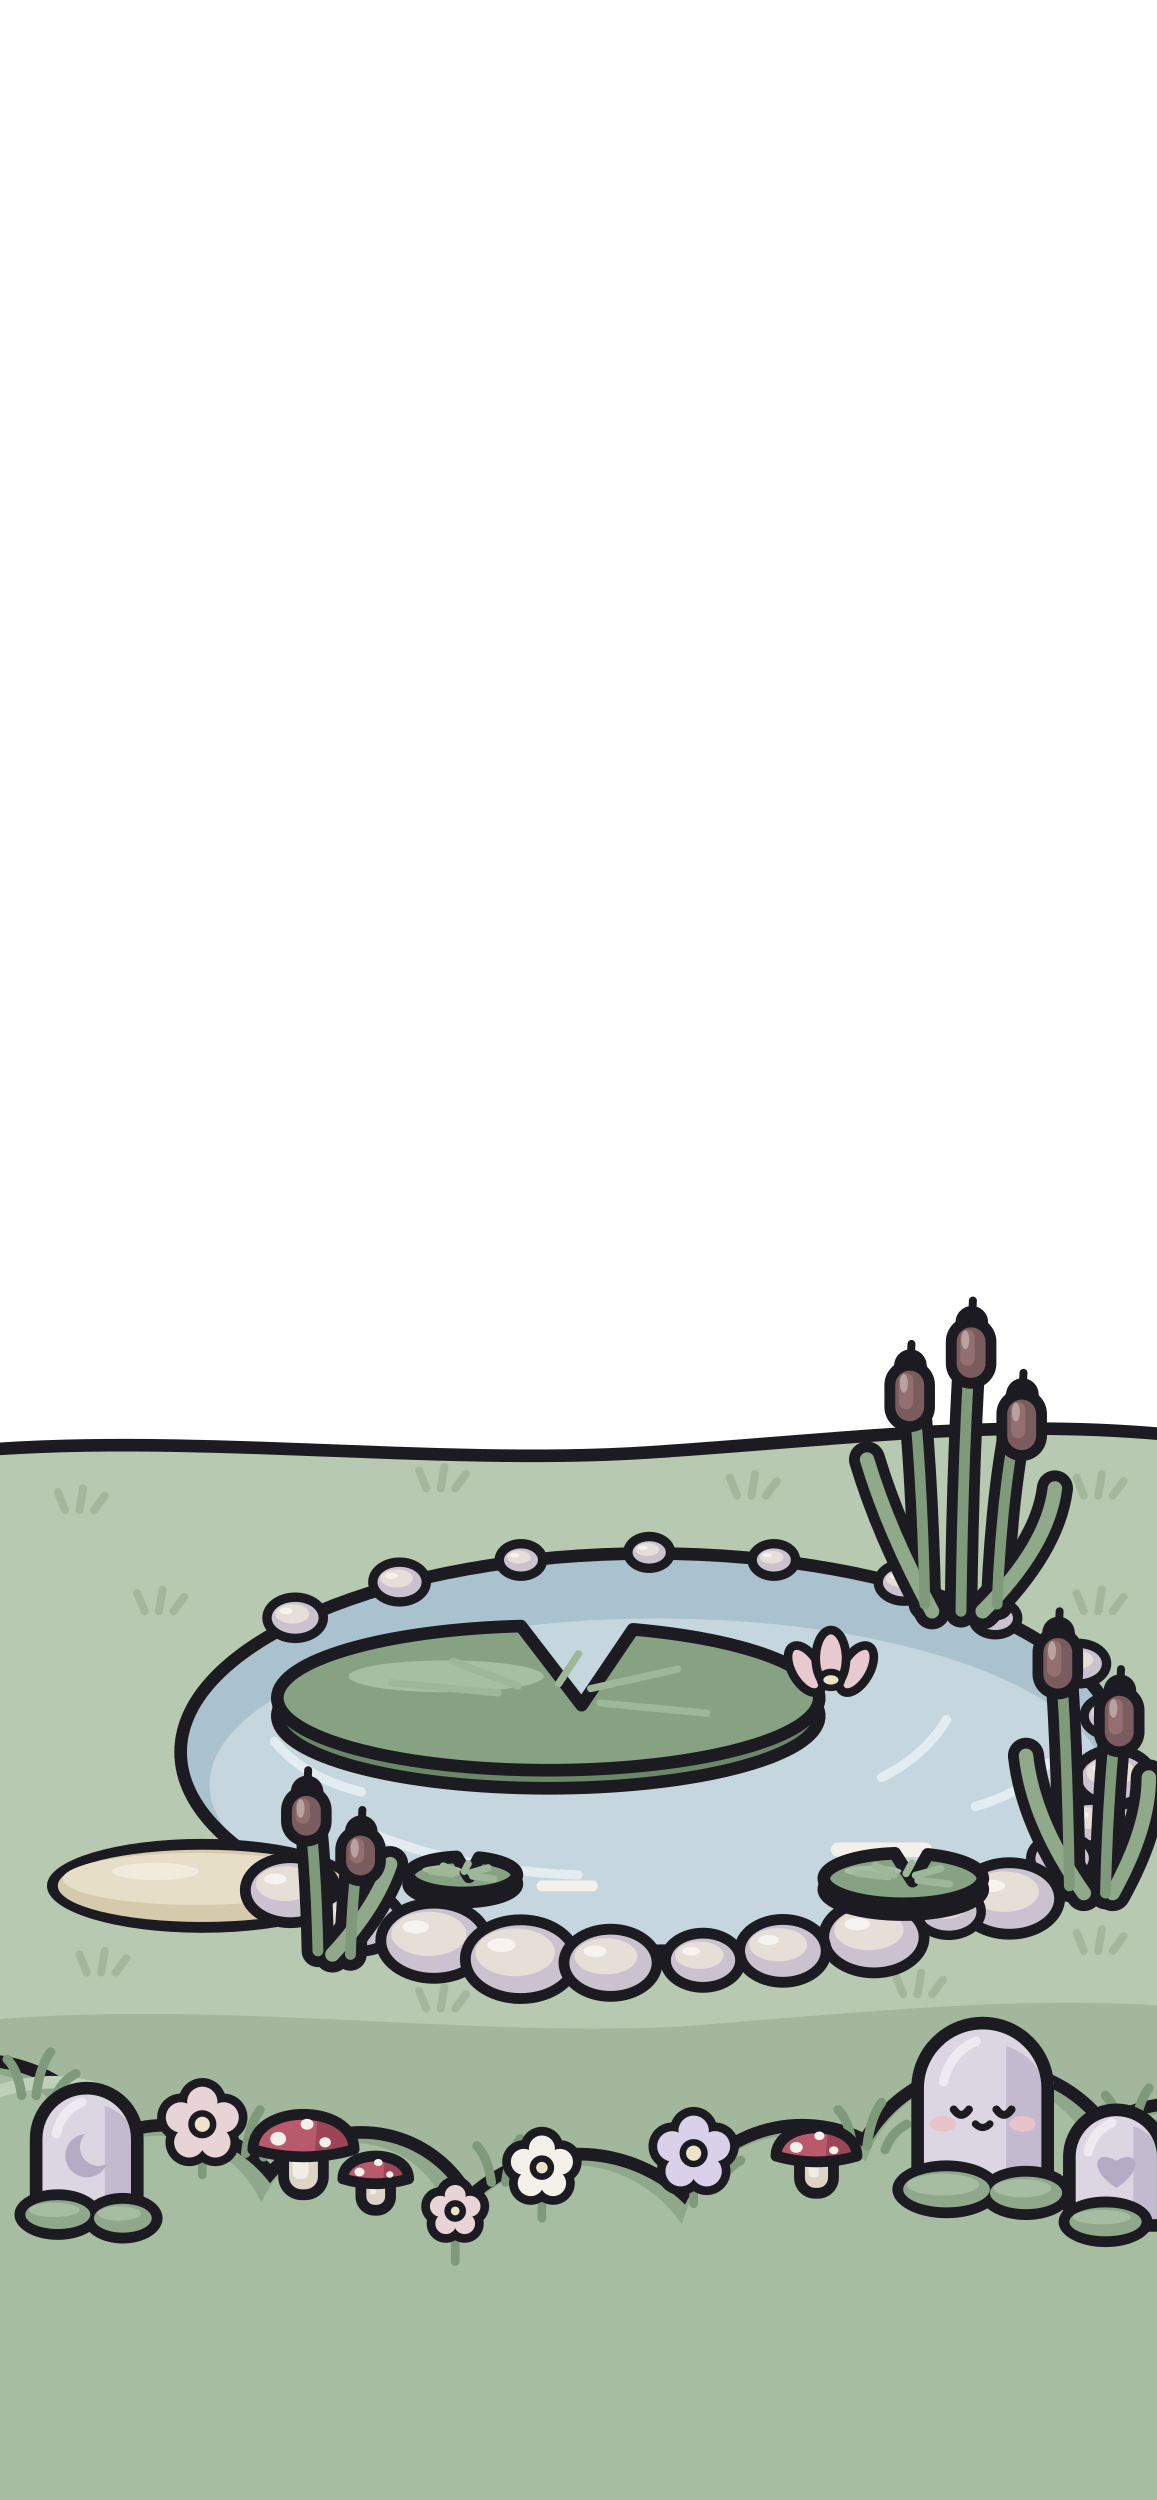
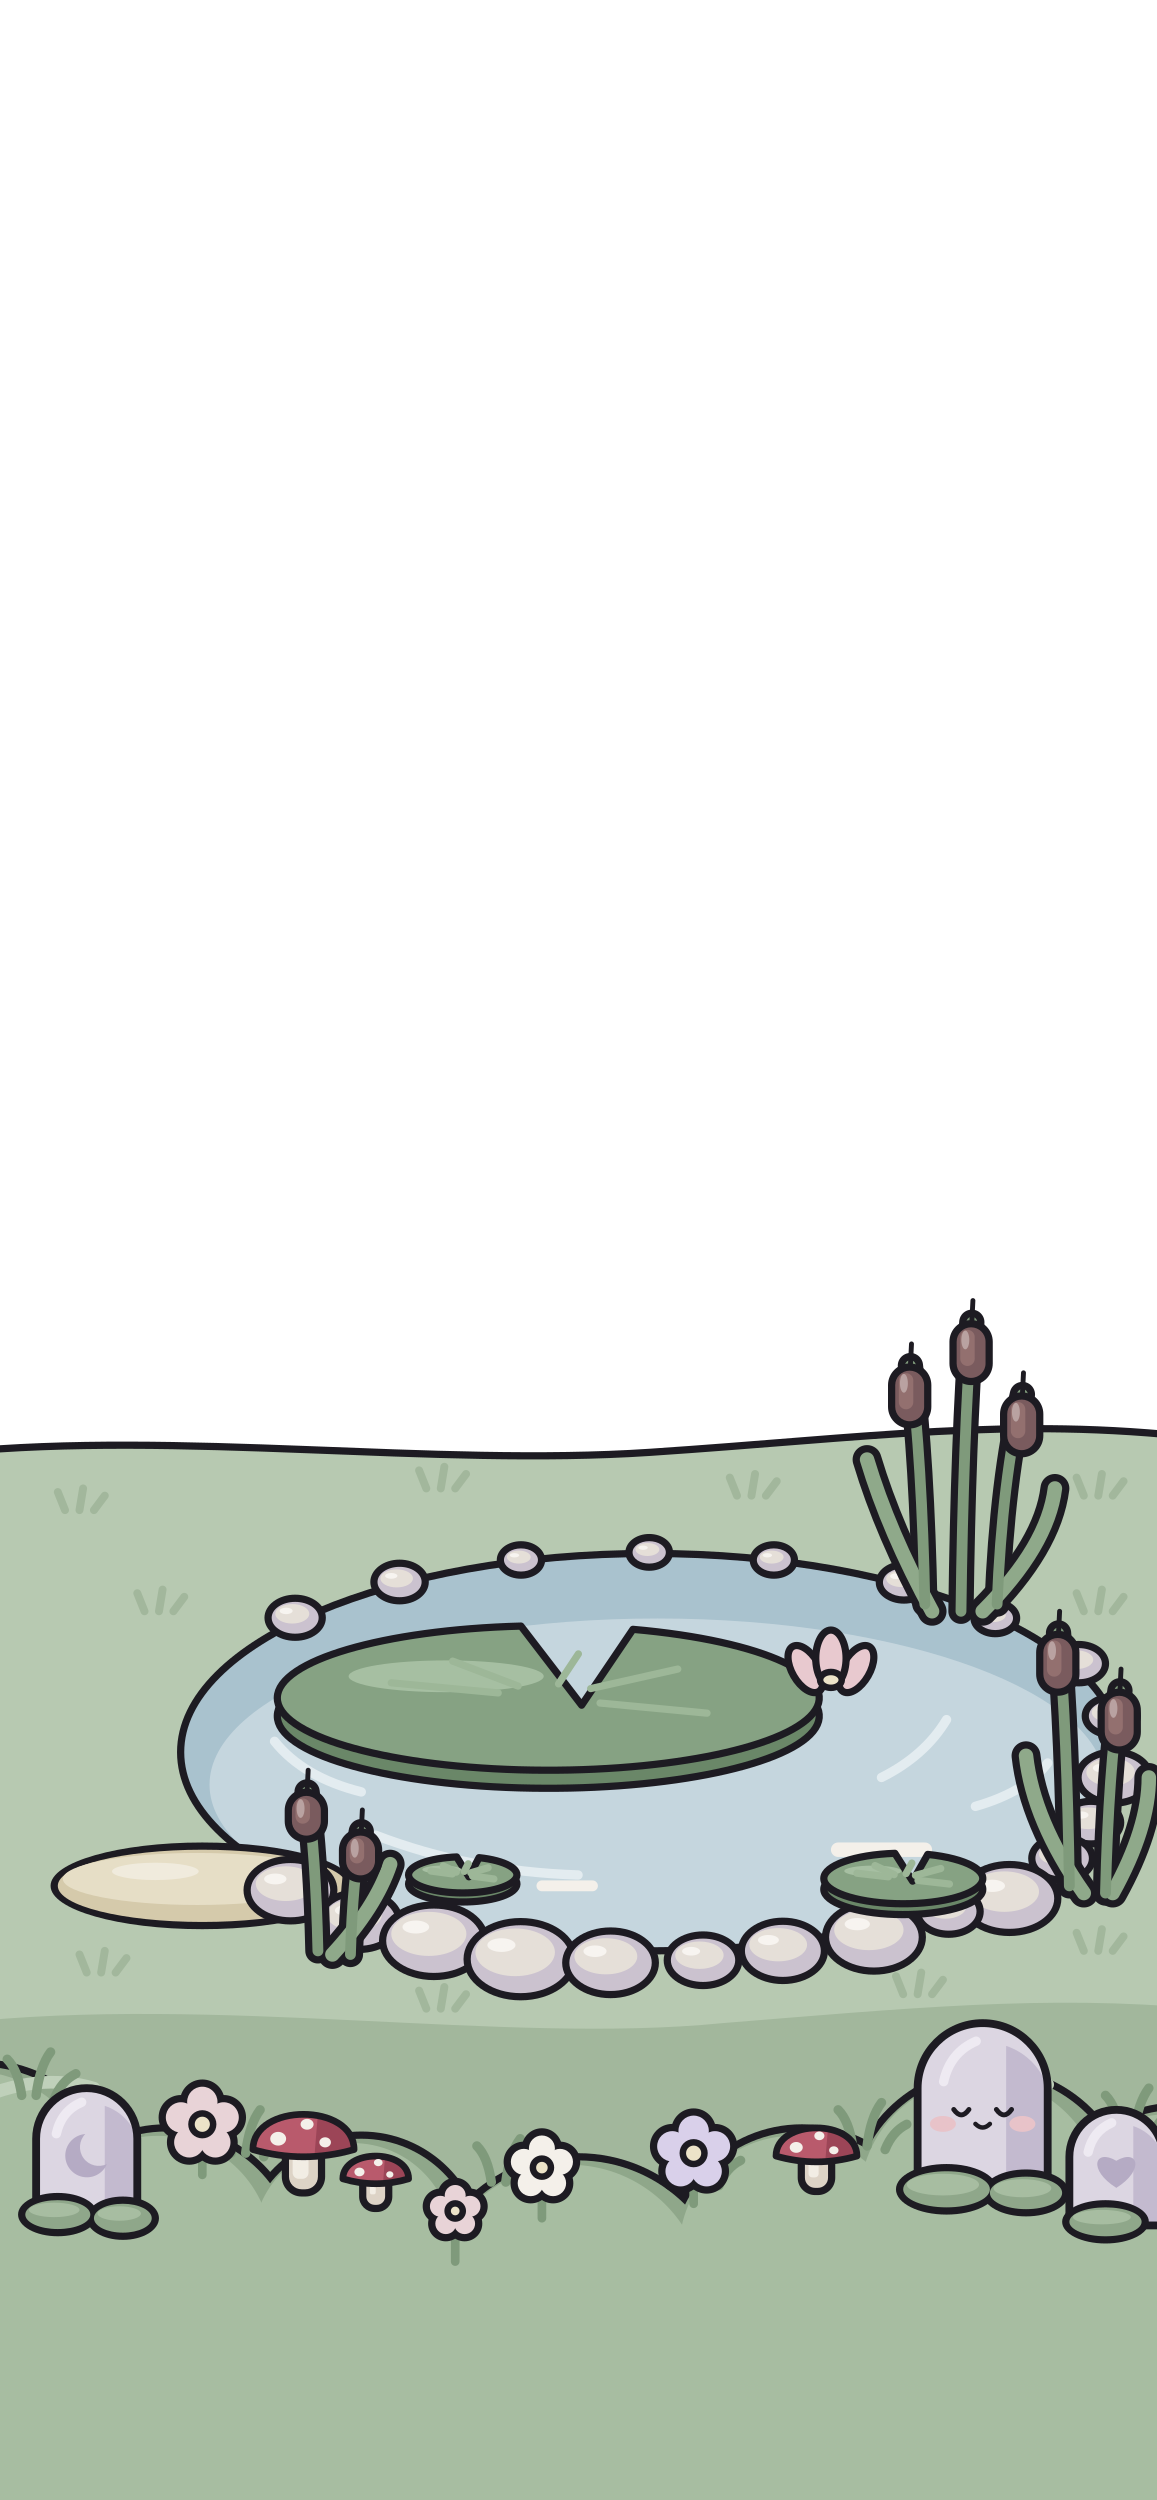
<svg xmlns="http://www.w3.org/2000/svg" viewBox="0 0 320 692" width="960" height="2076">
  <g id="mare">
    <ellipse cx="180" cy="485" rx="134" ry="59" fill="#A9C2CE" />
    <ellipse cx="182" cy="494" rx="124" ry="46" fill="#C5D6DE" />
    <path d="M92 470 L118 470" fill="none" stroke="#F4F0EA" stroke-width="4" stroke-linejoin="round" stroke-linecap="round" />
    <path d="M126 470 L132 470" fill="none" stroke="#F4F0EA" stroke-width="4" stroke-linejoin="round" stroke-linecap="round" />
    <path d="M232 512 L256 512" fill="none" stroke="#F4F0EA" stroke-width="4" stroke-linejoin="round" stroke-linecap="round" />
    <path d="M150 522 L164 522" fill="none" stroke="#F4F0EA" stroke-width="3" stroke-linejoin="round" stroke-linecap="round" />
    <path d="M76 482 Q84 492 100 496" fill="none" stroke="#E3ECF0" stroke-width="2.6" stroke-linejoin="round" stroke-linecap="round" />
    <path d="M244 492 Q256 486 262 476" fill="none" stroke="#E3ECF0" stroke-width="2.6" stroke-linejoin="round" stroke-linecap="round" />
    <path d="M104 508 Q130 518 160 519" fill="none" stroke="#E3ECF0" stroke-width="2.6" stroke-linejoin="round" stroke-linecap="round" />
    <path d="M270 500 Q284 496 290 488" fill="none" stroke="#E3ECF0" stroke-width="2.6" stroke-linejoin="round" stroke-linecap="round" />
  </g>
  <g id="berge">
-     <path d="M-12 402 C50 396 120 406 180 402 C240 398 280 392 332 398 L332 704 L-12 704Z M50 485 A130 55 0 1 0 310 485 A130 55 0 1 0 50 485Z" fill="#B7C9B1" fill-rule="evenodd" stroke="#1D1B22" stroke-width="3.5" stroke-linejoin="round" stroke-linecap="round" />
+     <path d="M-12 402 C50 396 120 406 180 402 C240 398 280 392 332 398 L332 704 L-12 704Z M50 485 A130 55 0 1 0 310 485 A130 55 0 1 0 50 485Z" fill="#B7C9B1" fill-rule="evenodd" stroke="#1D1B22" stroke-width="2.00" stroke-linejoin="round" stroke-linecap="round" />
    <path d="M-12 560 C60 552 140 566 200 560 C250 556 290 552 332 556 L332 704 L-12 704Z" fill="#A2B79C" />
    <g id="herbe-sol">
      <path d="M18 418 l-2 -5 M22 418 l1 -6 M26 418 l3 -4" fill="none" stroke="#A2B79C" stroke-width="2.2" stroke-linejoin="round" stroke-linecap="round" />
      <path d="M118 412 l-2 -5 M122 412 l1 -6 M126 412 l3 -4" fill="none" stroke="#A2B79C" stroke-width="2.2" stroke-linejoin="round" stroke-linecap="round" />
      <path d="M204 414 l-2 -5 M208 414 l1 -6 M212 414 l3 -4" fill="none" stroke="#A2B79C" stroke-width="2.2" stroke-linejoin="round" stroke-linecap="round" />
      <path d="M300 414 l-2 -5 M304 414 l1 -6 M308 414 l3 -4" fill="none" stroke="#A2B79C" stroke-width="2.2" stroke-linejoin="round" stroke-linecap="round" />
      <path d="M40 446 l-2 -5 M44 446 l1 -6 M48 446 l3 -4" fill="none" stroke="#A2B79C" stroke-width="2.2" stroke-linejoin="round" stroke-linecap="round" />
      <path d="M300 446 l-2 -5 M304 446 l1 -6 M308 446 l3 -4" fill="none" stroke="#A2B79C" stroke-width="2.2" stroke-linejoin="round" stroke-linecap="round" />
      <path d="M24 546 l-2 -5 M28 546 l1 -6 M32 546 l3 -4" fill="none" stroke="#A2B79C" stroke-width="2.2" stroke-linejoin="round" stroke-linecap="round" />
      <path d="M118 556 l-2 -5 M122 556 l1 -6 M126 556 l3 -4" fill="none" stroke="#A2B79C" stroke-width="2.2" stroke-linejoin="round" stroke-linecap="round" />
      <path d="M250 552 l-2 -5 M254 552 l1 -6 M258 552 l3 -4" fill="none" stroke="#A2B79C" stroke-width="2.2" stroke-linejoin="round" stroke-linecap="round" />
      <path d="M300 540 l-2 -5 M304 540 l1 -6 M308 540 l3 -4" fill="none" stroke="#A2B79C" stroke-width="2.2" stroke-linejoin="round" stroke-linecap="round" />
    </g>
    <g id="dalle-ombeline" transform="translate(11 0)">
-       <ellipse cx="45" cy="522" rx="43" ry="13" fill="#1D1B22" />
+       <ellipse cx="45" cy="522" rx="42.00" ry="12.00" fill="#1D1B22" />
      <ellipse cx="45" cy="522" rx="40" ry="10" fill="#D5CAAB" />
      <ellipse cx="43.6" cy="520.1" rx="37.2" ry="7.2" fill="#E6DEC6" />
      <ellipse cx="32" cy="518" rx="12" ry="2.4" fill="#F0EBDD" />
    </g>
-     <ellipse cx="179.7" cy="429.7" rx="7.2" ry="5.7" fill="#1D1B22" />
+     <ellipse cx="179.7" cy="429.7" rx="6.60" ry="5.10" fill="#1D1B22" />
    <ellipse cx="179.7" cy="429.7" rx="4.6" ry="3.1" fill="#CBC2CF" />
    <ellipse cx="179.2" cy="428.9" rx="3.3" ry="1.8" fill="#E5DFD8" />
    <ellipse cx="178" cy="428.4" rx="1.3" ry="0.6" fill="#F7F4F0" />
-     <ellipse cx="214.2" cy="431.8" rx="7.3" ry="5.8" fill="#1D1B22" />
+     <ellipse cx="214.2" cy="431.8" rx="6.70" ry="5.20" fill="#1D1B22" />
    <ellipse cx="214.2" cy="431.8" rx="4.7" ry="3.2" fill="#CBC2CF" />
    <ellipse cx="213.6" cy="431" rx="3.3" ry="1.8" fill="#E5DFD8" />
    <ellipse cx="212.4" cy="430.5" rx="1.3" ry="0.6" fill="#F7F4F0" />
-     <ellipse cx="144.2" cy="431.8" rx="7.3" ry="5.8" fill="#1D1B22" />
+     <ellipse cx="144.2" cy="431.8" rx="6.70" ry="5.20" fill="#1D1B22" />
    <ellipse cx="144.2" cy="431.8" rx="4.7" ry="3.2" fill="#CBC2CF" />
    <ellipse cx="143.6" cy="431" rx="3.3" ry="1.8" fill="#E5DFD8" />
    <ellipse cx="142.4" cy="430.5" rx="1.3" ry="0.6" fill="#F7F4F0" />
-     <ellipse cx="110.6" cy="437.9" rx="8.7" ry="6.8" fill="#1D1B22" />
+     <ellipse cx="110.6" cy="437.9" rx="8.10" ry="6.20" fill="#1D1B22" />
    <ellipse cx="110.6" cy="437.9" rx="6.1" ry="4.2" fill="#CBC2CF" />
    <ellipse cx="109.8" cy="436.9" rx="4.5" ry="2.5" fill="#E5DFD8" />
    <ellipse cx="108.3" cy="436.2" rx="1.7" ry="0.8" fill="#F7F4F0" />
-     <ellipse cx="250.2" cy="438" rx="8.4" ry="6.5" fill="#1D1B22" />
+     <ellipse cx="250.2" cy="438" rx="7.80" ry="5.90" fill="#1D1B22" />
    <ellipse cx="250.2" cy="438" rx="5.8" ry="3.9" fill="#CBC2CF" />
    <ellipse cx="249.5" cy="437" rx="4.2" ry="2.3" fill="#E5DFD8" />
    <ellipse cx="248" cy="436.3" rx="1.6" ry="0.8" fill="#F7F4F0" />
-     <ellipse cx="81.7" cy="447.8" rx="9.1" ry="7" fill="#1D1B22" />
+     <ellipse cx="81.7" cy="447.8" rx="8.50" ry="6.40" fill="#1D1B22" />
    <ellipse cx="81.7" cy="447.8" rx="6.5" ry="4.4" fill="#CBC2CF" />
    <ellipse cx="80.9" cy="446.7" rx="4.7" ry="2.7" fill="#E5DFD8" />
    <ellipse cx="79.2" cy="445.9" rx="1.8" ry="0.9" fill="#F7F4F0" />
-     <ellipse cx="275.5" cy="447.9" rx="7.5" ry="5.9" fill="#1D1B22" />
+     <ellipse cx="275.5" cy="447.9" rx="6.90" ry="5.30" fill="#1D1B22" />
    <ellipse cx="275.5" cy="447.9" rx="4.9" ry="3.3" fill="#CBC2CF" />
    <ellipse cx="274.9" cy="447.1" rx="3.5" ry="1.9" fill="#E5DFD8" />
    <ellipse cx="273.7" cy="446.5" rx="1.4" ry="0.7" fill="#F7F4F0" />
-     <ellipse cx="298.6" cy="460.5" rx="9" ry="6.9" fill="#1D1B22" />
+     <ellipse cx="298.6" cy="460.5" rx="8.40" ry="6.30" fill="#1D1B22" />
    <ellipse cx="298.6" cy="460.5" rx="6.4" ry="4.3" fill="#CBC2CF" />
    <ellipse cx="297.9" cy="459.4" rx="4.7" ry="2.6" fill="#E5DFD8" />
    <ellipse cx="296.2" cy="458.6" rx="1.8" ry="0.9" fill="#F7F4F0" />
-     <ellipse cx="307.6" cy="475" rx="8.8" ry="6.8" fill="#1D1B22" />
+     <ellipse cx="307.6" cy="475" rx="8.20" ry="6.20" fill="#1D1B22" />
    <ellipse cx="307.6" cy="475" rx="6.2" ry="4.2" fill="#CBC2CF" />
    <ellipse cx="306.8" cy="474" rx="4.6" ry="2.6" fill="#E5DFD8" />
    <ellipse cx="305.2" cy="473.2" rx="1.7" ry="0.8" fill="#F7F4F0" />
-     <ellipse cx="308.4" cy="492" rx="12" ry="9.1" fill="#1D1B22" />
+     <ellipse cx="308.4" cy="492" rx="11.00" ry="8.10" fill="#1D1B22" />
    <ellipse cx="308.4" cy="492" rx="9" ry="6.1" fill="#CBC2CF" />
    <ellipse cx="307.4" cy="490.5" rx="6.7" ry="3.9" fill="#E5DFD8" />
    <ellipse cx="305" cy="489.4" rx="2.5" ry="1.2" fill="#F7F4F0" />
-     <ellipse cx="302" cy="504.5" rx="9.8" ry="7.5" fill="#1D1B22" />
+     <ellipse cx="302" cy="504.5" rx="9.20" ry="6.90" fill="#1D1B22" />
    <ellipse cx="302" cy="504.5" rx="7.2" ry="4.9" fill="#CBC2CF" />
    <ellipse cx="301.2" cy="503.3" rx="5.4" ry="3" fill="#E5DFD8" />
    <ellipse cx="299.3" cy="502.4" rx="2" ry="1" fill="#F7F4F0" />
-     <ellipse cx="294" cy="514.4" rx="10" ry="7.6" fill="#1D1B22" />
+     <ellipse cx="294" cy="514.4" rx="9.40" ry="7.00" fill="#1D1B22" />
    <ellipse cx="294" cy="514.4" rx="7.4" ry="5" fill="#CBC2CF" />
    <ellipse cx="293.1" cy="513.2" rx="5.5" ry="3.1" fill="#E5DFD8" />
    <ellipse cx="291.2" cy="512.3" rx="2.1" ry="1" fill="#F7F4F0" />
-     <ellipse cx="80.4" cy="523.2" rx="14" ry="10.5" fill="#1D1B22" />
+     <ellipse cx="80.4" cy="523.2" rx="13.00" ry="9.50" fill="#1D1B22" />
    <ellipse cx="80.4" cy="523.2" rx="11" ry="7.5" fill="#CBC2CF" />
    <ellipse cx="79.1" cy="521.4" rx="8.3" ry="4.8" fill="#E5DFD8" />
    <ellipse cx="76.2" cy="520.1" rx="3.1" ry="1.5" fill="#F7F4F0" />
-     <ellipse cx="279.4" cy="525.5" rx="15.4" ry="11.4" fill="#1D1B22" />
+     <ellipse cx="279.4" cy="525.5" rx="14.40" ry="10.40" fill="#1D1B22" />
    <ellipse cx="279.4" cy="525.5" rx="12.4" ry="8.4" fill="#CBC2CF" />
    <ellipse cx="278" cy="523.6" rx="9.6" ry="5.6" fill="#E5DFD8" />
    <ellipse cx="274.7" cy="522" rx="3.5" ry="1.7" fill="#F7F4F0" />
-     <ellipse cx="262.6" cy="529.1" rx="10.3" ry="7.9" fill="#1D1B22" />
+     <ellipse cx="262.6" cy="529.1" rx="9.70" ry="7.30" fill="#1D1B22" />
    <ellipse cx="262.6" cy="529.1" rx="7.7" ry="5.3" fill="#CBC2CF" />
    <ellipse cx="261.7" cy="527.8" rx="5.7" ry="3.3" fill="#E5DFD8" />
    <ellipse cx="259.7" cy="526.9" rx="2.2" ry="1.1" fill="#F7F4F0" />
-     <ellipse cx="99.4" cy="531.7" rx="13.1" ry="9.9" fill="#1D1B22" />
+     <ellipse cx="99.4" cy="531.7" rx="12.10" ry="8.90" fill="#1D1B22" />
    <ellipse cx="99.4" cy="531.7" rx="10.1" ry="6.9" fill="#CBC2CF" />
    <ellipse cx="98.1" cy="530" rx="7.6" ry="4.4" fill="#E5DFD8" />
    <ellipse cx="95.5" cy="528.8" rx="2.8" ry="1.4" fill="#F7F4F0" />
-     <ellipse cx="241.9" cy="536.2" rx="15.4" ry="11.4" fill="#1D1B22" />
+     <ellipse cx="241.9" cy="536.2" rx="14.40" ry="10.40" fill="#1D1B22" />
    <ellipse cx="241.9" cy="536.2" rx="12.4" ry="8.4" fill="#CBC2CF" />
    <ellipse cx="240.5" cy="534.2" rx="9.6" ry="5.6" fill="#E5DFD8" />
    <ellipse cx="237.3" cy="532.6" rx="3.5" ry="1.7" fill="#F7F4F0" />
-     <ellipse cx="120.1" cy="537.2" rx="16.2" ry="11.9" fill="#1D1B22" />
+     <ellipse cx="120.1" cy="537.2" rx="15.20" ry="10.90" fill="#1D1B22" />
    <ellipse cx="120.1" cy="537.2" rx="13.2" ry="8.9" fill="#CBC2CF" />
    <ellipse cx="118.7" cy="535.3" rx="10.4" ry="6.1" fill="#E5DFD8" />
    <ellipse cx="115.1" cy="533.4" rx="3.7" ry="1.8" fill="#F7F4F0" />
-     <ellipse cx="216.7" cy="540" rx="13.5" ry="10.2" fill="#1D1B22" />
+     <ellipse cx="216.7" cy="540" rx="12.50" ry="9.20" fill="#1D1B22" />
    <ellipse cx="216.7" cy="540" rx="10.5" ry="7.2" fill="#CBC2CF" />
    <ellipse cx="215.4" cy="538.3" rx="8" ry="4.6" fill="#E5DFD8" />
    <ellipse cx="212.7" cy="537" rx="2.9" ry="1.4" fill="#F7F4F0" />
-     <ellipse cx="144.1" cy="542.3" rx="16.8" ry="12.4" fill="#1D1B22" />
+     <ellipse cx="144.1" cy="542.3" rx="15.80" ry="11.40" fill="#1D1B22" />
    <ellipse cx="144.1" cy="542.3" rx="13.8" ry="9.4" fill="#CBC2CF" />
    <ellipse cx="142.6" cy="540.4" rx="11" ry="6.6" fill="#E5DFD8" />
    <ellipse cx="138.8" cy="538.4" rx="3.9" ry="1.9" fill="#F7F4F0" />
-     <ellipse cx="194.6" cy="542.6" rx="11.9" ry="9" fill="#1D1B22" />
+     <ellipse cx="194.6" cy="542.6" rx="10.90" ry="8.00" fill="#1D1B22" />
    <ellipse cx="194.6" cy="542.6" rx="8.9" ry="6" fill="#CBC2CF" />
    <ellipse cx="193.6" cy="541.2" rx="6.7" ry="3.8" fill="#E5DFD8" />
    <ellipse cx="191.3" cy="540.1" rx="2.5" ry="1.2" fill="#F7F4F0" />
-     <ellipse cx="169" cy="543.3" rx="14.4" ry="10.8" fill="#1D1B22" />
+     <ellipse cx="169" cy="543.3" rx="13.40" ry="9.80" fill="#1D1B22" />
    <ellipse cx="169" cy="543.3" rx="11.4" ry="7.8" fill="#CBC2CF" />
    <ellipse cx="167.7" cy="541.5" rx="8.7" ry="5" fill="#E5DFD8" />
    <ellipse cx="164.7" cy="540.1" rx="3.2" ry="1.6" fill="#F7F4F0" />
  </g>
  <g id="roseaux">
    <g id="roseaux-arriere">
-       <path d="M258 446 Q246 424 240 404" fill="none" stroke="#1D1B22" stroke-width="10" stroke-linejoin="round" stroke-linecap="round" />
-       <path d="M272 446 Q290 428 292 412" fill="none" stroke="#1D1B22" stroke-width="10" stroke-linejoin="round" stroke-linecap="round" />
-       <path d="M256 444 Q255.2 404.4 252 378" fill="none" stroke="#1D1B22" stroke-width="9" stroke-linejoin="round" stroke-linecap="round" />
-       <path d="M266 446 Q266.6 398 269 366" fill="none" stroke="#1D1B22" stroke-width="9" stroke-linejoin="round" stroke-linecap="round" />
-       <path d="M276 444 Q277.4 409.2 283 386" fill="none" stroke="#1D1B22" stroke-width="9" stroke-linejoin="round" stroke-linecap="round" />
+       <path d="M258 446 Q246 424 240 404" fill="none" stroke="#1D1B22" stroke-width="8.00" stroke-linejoin="round" stroke-linecap="round" />
+       <path d="M272 446 Q290 428 292 412" fill="none" stroke="#1D1B22" stroke-width="8.00" stroke-linejoin="round" stroke-linecap="round" />
+       <path d="M256 444 Q255.2 404.4 252 378" fill="none" stroke="#1D1B22" stroke-width="7.00" stroke-linejoin="round" stroke-linecap="round" />
+       <path d="M266 446 Q266.6 398 269 366" fill="none" stroke="#1D1B22" stroke-width="7.00" stroke-linejoin="round" stroke-linecap="round" />
+       <path d="M276 444 Q277.4 409.2 283 386" fill="none" stroke="#1D1B22" stroke-width="7.00" stroke-linejoin="round" stroke-linecap="round" />
      <path d="M258 446 Q246 424 240 404" fill="none" stroke="#8FA98A" stroke-width="4" stroke-linejoin="round" stroke-linecap="round" />
      <path d="M272 446 Q290 428 292 412" fill="none" stroke="#8FA98A" stroke-width="4" stroke-linejoin="round" stroke-linecap="round" />
      <path d="M256 444 Q255.2 404.4 252 378" fill="none" stroke="#7F9A7B" stroke-width="3" stroke-linejoin="round" stroke-linecap="round" />
      <path d="M266 446 Q266.6 398 269 366" fill="none" stroke="#7F9A7B" stroke-width="3" stroke-linejoin="round" stroke-linecap="round" />
      <path d="M276 444 Q277.4 409.2 283 386" fill="none" stroke="#7F9A7B" stroke-width="3" stroke-linejoin="round" stroke-linecap="round" />
-       <path d="M252 378 L252.3 372" fill="none" stroke="#1D1B22" stroke-width="2.2" stroke-linejoin="round" stroke-linecap="round" />
-       <rect x="244.8" y="376.4" width="14" height="20" rx="7" fill="#1D1B22" />
+       <path d="M252 378 L252.3 372" fill="none" stroke="#1D1B22" stroke-width="1.36" stroke-linejoin="round" stroke-linecap="round" />
+       <rect x="245.80" y="377.40" width="12.00" height="18.00" rx="6.00" fill="#1D1B22" />
      <rect x="247.8" y="379.4" width="8" height="14" rx="4" fill="#7A5B5E" />
      <rect x="248.8" y="380.1" width="4" height="10" rx="2" fill="#93706F" />
      <ellipse cx="250.2" cy="382.9" rx="1.1" ry="2.6" fill="#B9A2A1" />
-       <path d="M269 366 L269.3 360" fill="none" stroke="#1D1B22" stroke-width="2.2" stroke-linejoin="round" stroke-linecap="round" />
-       <rect x="261.8" y="364.4" width="14" height="20" rx="7" fill="#1D1B22" />
+       <path d="M269 366 L269.3 360" fill="none" stroke="#1D1B22" stroke-width="1.36" stroke-linejoin="round" stroke-linecap="round" />
+       <rect x="262.80" y="365.40" width="12.00" height="18.00" rx="6.00" fill="#1D1B22" />
      <rect x="264.8" y="367.4" width="8" height="14" rx="4" fill="#7A5B5E" />
      <rect x="265.8" y="368.1" width="4" height="10" rx="2" fill="#93706F" />
      <ellipse cx="267.2" cy="370.9" rx="1.1" ry="2.6" fill="#B9A2A1" />
-       <path d="M283 386 L283.3 380" fill="none" stroke="#1D1B22" stroke-width="2.2" stroke-linejoin="round" stroke-linecap="round" />
-       <rect x="275.8" y="384.4" width="14" height="20" rx="7" fill="#1D1B22" />
+       <path d="M283 386 L283.3 380" fill="none" stroke="#1D1B22" stroke-width="1.36" stroke-linejoin="round" stroke-linecap="round" />
+       <rect x="276.80" y="385.40" width="12.00" height="18.00" rx="6.00" fill="#1D1B22" />
      <rect x="278.8" y="387.4" width="8" height="14" rx="4" fill="#7A5B5E" />
      <rect x="279.8" y="388.1" width="4" height="10" rx="2" fill="#93706F" />
      <ellipse cx="281.2" cy="390.9" rx="1.1" ry="2.6" fill="#B9A2A1" />
    </g>
    <g id="roseaux-droite">
-       <path d="M300 524 Q286 504 284 486" fill="none" stroke="#1D1B22" stroke-width="10" stroke-linejoin="round" stroke-linecap="round" />
-       <path d="M308 524 Q318 506 318 492" fill="none" stroke="#1D1B22" stroke-width="10" stroke-linejoin="round" stroke-linecap="round" />
-       <path d="M296 522 Q295.4 480 293 452" fill="none" stroke="#1D1B22" stroke-width="9" stroke-linejoin="round" stroke-linecap="round" />
-       <path d="M306 524 Q306.8 490.4 310 468" fill="none" stroke="#1D1B22" stroke-width="9" stroke-linejoin="round" stroke-linecap="round" />
+       <path d="M300 524 Q286 504 284 486" fill="none" stroke="#1D1B22" stroke-width="8.00" stroke-linejoin="round" stroke-linecap="round" />
+       <path d="M308 524 Q318 506 318 492" fill="none" stroke="#1D1B22" stroke-width="8.00" stroke-linejoin="round" stroke-linecap="round" />
+       <path d="M296 522 Q295.4 480 293 452" fill="none" stroke="#1D1B22" stroke-width="7.00" stroke-linejoin="round" stroke-linecap="round" />
+       <path d="M306 524 Q306.8 490.4 310 468" fill="none" stroke="#1D1B22" stroke-width="7.00" stroke-linejoin="round" stroke-linecap="round" />
      <path d="M300 524 Q286 504 284 486" fill="none" stroke="#8FA98A" stroke-width="4" stroke-linejoin="round" stroke-linecap="round" />
      <path d="M308 524 Q318 506 318 492" fill="none" stroke="#8FA98A" stroke-width="4" stroke-linejoin="round" stroke-linecap="round" />
      <path d="M296 522 Q295.4 480 293 452" fill="none" stroke="#7F9A7B" stroke-width="3" stroke-linejoin="round" stroke-linecap="round" />
      <path d="M306 524 Q306.8 490.4 310 468" fill="none" stroke="#7F9A7B" stroke-width="3" stroke-linejoin="round" stroke-linecap="round" />
-       <path d="M293 452 L293.3 446" fill="none" stroke="#1D1B22" stroke-width="2.2" stroke-linejoin="round" stroke-linecap="round" />
-       <rect x="285.8" y="450.4" width="14" height="20" rx="7" fill="#1D1B22" />
+       <path d="M293 452 L293.3 446" fill="none" stroke="#1D1B22" stroke-width="1.36" stroke-linejoin="round" stroke-linecap="round" />
+       <rect x="286.80" y="451.40" width="12.00" height="18.00" rx="6.00" fill="#1D1B22" />
      <rect x="288.8" y="453.4" width="8" height="14" rx="4" fill="#7A5B5E" />
      <rect x="289.8" y="454.1" width="4" height="10" rx="2" fill="#93706F" />
      <ellipse cx="291.2" cy="456.9" rx="1.1" ry="2.6" fill="#B9A2A1" />
-       <path d="M310 468 L310.3 462" fill="none" stroke="#1D1B22" stroke-width="2.2" stroke-linejoin="round" stroke-linecap="round" />
-       <rect x="302.8" y="466.4" width="14" height="20" rx="7" fill="#1D1B22" />
+       <path d="M310 468 L310.3 462" fill="none" stroke="#1D1B22" stroke-width="1.36" stroke-linejoin="round" stroke-linecap="round" />
+       <rect x="303.80" y="467.40" width="12.00" height="18.00" rx="6.00" fill="#1D1B22" />
      <rect x="305.8" y="469.4" width="8" height="14" rx="4" fill="#7A5B5E" />
      <rect x="306.8" y="470.1" width="4" height="10" rx="2" fill="#93706F" />
      <ellipse cx="308.2" cy="472.9" rx="1.1" ry="2.6" fill="#B9A2A1" />
    </g>
    <g id="roseaux-avant">
-       <path d="M92 541 Q104 528 108 516" fill="none" stroke="#1D1B22" stroke-width="10" stroke-linejoin="round" stroke-linecap="round" />
-       <path d="M88 540 Q87.4 513.6 85 496" fill="none" stroke="#1D1B22" stroke-width="9" stroke-linejoin="round" stroke-linecap="round" />
-       <path d="M97 541 Q97.6 520.6 100 507" fill="none" stroke="#1D1B22" stroke-width="9" stroke-linejoin="round" stroke-linecap="round" />
+       <path d="M92 541 Q104 528 108 516" fill="none" stroke="#1D1B22" stroke-width="8.00" stroke-linejoin="round" stroke-linecap="round" />
+       <path d="M88 540 Q87.4 513.6 85 496" fill="none" stroke="#1D1B22" stroke-width="7.00" stroke-linejoin="round" stroke-linecap="round" />
+       <path d="M97 541 Q97.6 520.6 100 507" fill="none" stroke="#1D1B22" stroke-width="7.00" stroke-linejoin="round" stroke-linecap="round" />
      <path d="M92 541 Q104 528 108 516" fill="none" stroke="#8FA98A" stroke-width="4" stroke-linejoin="round" stroke-linecap="round" />
      <path d="M88 540 Q87.4 513.6 85 496" fill="none" stroke="#7F9A7B" stroke-width="3" stroke-linejoin="round" stroke-linecap="round" />
      <path d="M97 541 Q97.6 520.6 100 507" fill="none" stroke="#7F9A7B" stroke-width="3" stroke-linejoin="round" stroke-linecap="round" />
-       <path d="M85 496 L85.3 490" fill="none" stroke="#1D1B22" stroke-width="2.2" stroke-linejoin="round" stroke-linecap="round" />
-       <rect x="77.8" y="494.1" width="14" height="17" rx="7" fill="#1D1B22" />
+       <path d="M85 496 L85.3 490" fill="none" stroke="#1D1B22" stroke-width="1.36" stroke-linejoin="round" stroke-linecap="round" />
+       <rect x="78.80" y="495.10" width="12.00" height="15.00" rx="6.00" fill="#1D1B22" />
      <rect x="80.8" y="497.1" width="8" height="11" rx="4" fill="#7A5B5E" />
      <rect x="81.8" y="497.8" width="4" height="7" rx="2" fill="#93706F" />
      <ellipse cx="83.2" cy="500.6" rx="1.1" ry="2.6" fill="#B9A2A1" />
-       <path d="M100 507 L100.3 501" fill="none" stroke="#1D1B22" stroke-width="2.2" stroke-linejoin="round" stroke-linecap="round" />
-       <rect x="92.8" y="505.1" width="14" height="17" rx="7" fill="#1D1B22" />
+       <path d="M100 507 L100.3 501" fill="none" stroke="#1D1B22" stroke-width="1.36" stroke-linejoin="round" stroke-linecap="round" />
+       <rect x="93.80" y="506.10" width="12.00" height="15.00" rx="6.00" fill="#1D1B22" />
      <rect x="95.8" y="508.1" width="8" height="11" rx="4" fill="#7A5B5E" />
      <rect x="96.8" y="508.8" width="4" height="7" rx="2" fill="#93706F" />
      <ellipse cx="98.2" cy="511.6" rx="1.1" ry="2.6" fill="#B9A2A1" />
    </g>
  </g>
  <g id="nenuphar">
    <g id="petit-nenuphar-1">
-       <path d="M252.6 523.7 L247.7 516 A22 7 0 1 0 256.8 516.3Z" fill="#6A8768" stroke="#1D1B22" stroke-width="3.5" stroke-linejoin="round" stroke-linecap="round" />
-       <path d="M252.6 520.7 L247.7 513 A22 7 0 1 0 256.8 513.3Z" fill="#86A283" stroke="#1D1B22" stroke-width="3.5" stroke-linejoin="round" stroke-linecap="round" />
+       <path d="M252.6 523.7 L247.7 516 A22 7 0 1 0 256.8 516.3Z" fill="#6A8768" stroke="#1D1B22" stroke-width="2.00" stroke-linejoin="round" stroke-linecap="round" />
+       <path d="M252.6 520.7 L247.7 513 A22 7 0 1 0 256.8 513.3Z" fill="#86A283" stroke="#1D1B22" stroke-width="2.00" stroke-linejoin="round" stroke-linecap="round" />
      <ellipse cx="241.6" cy="517.9" rx="7.9" ry="1.5" fill="#A6BFA2" />
      <path d="M245.9 519.5 L237.2 518.5" fill="none" stroke="#9DB798" stroke-width="2" stroke-linejoin="round" stroke-linecap="round" />
      <path d="M247.5 518.9 L242.2 516.4" fill="none" stroke="#9DB798" stroke-width="2" stroke-linejoin="round" stroke-linecap="round" />
      <path d="M250.8 518.6 L252.4 515.7" fill="none" stroke="#9DB798" stroke-width="2" stroke-linejoin="round" stroke-linecap="round" />
      <path d="M253.4 519.1 L260.4 517.2" fill="none" stroke="#9DB798" stroke-width="2" stroke-linejoin="round" stroke-linecap="round" />
      <path d="M254.1 520.5 L262.8 521.5" fill="none" stroke="#9DB798" stroke-width="2" stroke-linejoin="round" stroke-linecap="round" />
    </g>
    <g id="petit-nenuphar-2">
-       <path d="M129.8 522 L126.4 516.5 A15 5 0 1 0 132.6 516.7Z" fill="#6A8768" stroke="#1D1B22" stroke-width="3.5" stroke-linejoin="round" stroke-linecap="round" />
-       <path d="M129.8 519.5 L126.4 514 A15 5 0 1 0 132.6 514.2Z" fill="#86A283" stroke="#1D1B22" stroke-width="3.5" stroke-linejoin="round" stroke-linecap="round" />
+       <path d="M129.8 522 L126.4 516.5 A15 5 0 1 0 132.6 516.7Z" fill="#6A8768" stroke="#1D1B22" stroke-width="2.00" stroke-linejoin="round" stroke-linecap="round" />
+       <path d="M129.8 519.5 L126.4 514 A15 5 0 1 0 132.6 514.2Z" fill="#86A283" stroke="#1D1B22" stroke-width="2.00" stroke-linejoin="round" stroke-linecap="round" />
      <ellipse cx="122.3" cy="517.5" rx="5.4" ry="1.1" fill="#A6BFA2" />
      <path d="M125.2 518.7 L119.3 517.9" fill="none" stroke="#9DB798" stroke-width="2" stroke-linejoin="round" stroke-linecap="round" />
      <path d="M126.3 518.2 L122.7 516.5" fill="none" stroke="#9DB798" stroke-width="2" stroke-linejoin="round" stroke-linecap="round" />
      <path d="M128.5 518 L129.6 515.9" fill="none" stroke="#9DB798" stroke-width="2" stroke-linejoin="round" stroke-linecap="round" />
      <path d="M130.3 518.4 L135.1 517" fill="none" stroke="#9DB798" stroke-width="2" stroke-linejoin="round" stroke-linecap="round" />
      <path d="M130.8 519.3 L136.7 520.1" fill="none" stroke="#9DB798" stroke-width="2" stroke-linejoin="round" stroke-linecap="round" />
    </g>
    <g id="nenuphar-principal" transform="translate(-8 0)">
-       <path d="M169 477 L152.2 455.1 A75 20 0 1 0 183.2 456Z" fill="#6A8768" stroke="#1D1B22" stroke-width="3.5" stroke-linejoin="round" stroke-linecap="round" />
-       <path d="M169 472 L152.2 450.1 A75 20 0 1 0 183.2 451Z" fill="#86A283" stroke="#1D1B22" stroke-width="3.5" stroke-linejoin="round" stroke-linecap="round" />
+       <path d="M169 477 L152.2 455.1 A75 20 0 1 0 183.2 456Z" fill="#6A8768" stroke="#1D1B22" stroke-width="2.00" stroke-linejoin="round" stroke-linecap="round" />
+       <path d="M169 472 L152.2 450.1 A75 20 0 1 0 183.2 451Z" fill="#86A283" stroke="#1D1B22" stroke-width="2.00" stroke-linejoin="round" stroke-linecap="round" />
      <ellipse cx="131.5" cy="464" rx="27" ry="4.4" fill="#A6BFA2" />
      <path d="M145.9 468.6 L116.3 465.8" fill="none" stroke="#9DB798" stroke-width="2" stroke-linejoin="round" stroke-linecap="round" />
      <path d="M151.4 466.7 L133.3 459.8" fill="none" stroke="#9DB798" stroke-width="2" stroke-linejoin="round" stroke-linecap="round" />
      <path d="M162.6 466.1 L168.1 457.8" fill="none" stroke="#9DB798" stroke-width="2" stroke-linejoin="round" stroke-linecap="round" />
      <path d="M171.5 467.4 L195.6 462" fill="none" stroke="#9DB798" stroke-width="2" stroke-linejoin="round" stroke-linecap="round" />
      <path d="M174.1 471.4 L203.7 474.2" fill="none" stroke="#9DB798" stroke-width="2" stroke-linejoin="round" stroke-linecap="round" />
    </g>
    <g id="fleur-lotus" transform="translate(16 2)">
-       <ellipse cx="207" cy="460" rx="3.8" ry="7.2" transform="rotate(-30 207 460)" fill="#E8C9CF" stroke="#1D1B22" stroke-width="2.4" stroke-linejoin="round" stroke-linecap="round" />
-       <ellipse cx="221" cy="460" rx="3.8" ry="7.2" transform="rotate(30 221 460)" fill="#E8C9CF" stroke="#1D1B22" stroke-width="2.4" stroke-linejoin="round" stroke-linecap="round" />
-       <ellipse cx="214" cy="457" rx="4.2" ry="7.8" transform="rotate(0 214 457)" fill="#E8C9CF" stroke="#1D1B22" stroke-width="2.4" stroke-linejoin="round" stroke-linecap="round" />
-       <ellipse cx="214" cy="463" rx="3" ry="2.2" fill="#ECE3C8" stroke="#1D1B22" stroke-width="1.8" stroke-linejoin="round" stroke-linecap="round" />
+       <ellipse cx="207" cy="460" rx="3.8" ry="7.2" transform="rotate(-30 207 460)" fill="#E8C9CF" stroke="#1D1B22" stroke-width="2.00" stroke-linejoin="round" stroke-linecap="round" />
+       <ellipse cx="221" cy="460" rx="3.8" ry="7.2" transform="rotate(30 221 460)" fill="#E8C9CF" stroke="#1D1B22" stroke-width="2.00" stroke-linejoin="round" stroke-linecap="round" />
+       <ellipse cx="214" cy="457" rx="4.2" ry="7.8" transform="rotate(0 214 457)" fill="#E8C9CF" stroke="#1D1B22" stroke-width="2.00" stroke-linejoin="round" stroke-linecap="round" />
+       <ellipse cx="214" cy="463" rx="3" ry="2.2" fill="#ECE3C8" stroke="#1D1B22" stroke-width="1.80" stroke-linejoin="round" stroke-linecap="round" />
    </g>
  </g>
  <g id="premier-plan">
    <g id="herbe-avant">
-       <circle cx="-6" cy="612" r="43.5" fill="#1D1B22" />
-       <circle cx="46" cy="626" r="39.5" fill="#1D1B22" />
-       <circle cx="100" cy="624" r="35.5" fill="#1D1B22" />
-       <circle cx="160" cy="640" r="45.5" fill="#1D1B22" />
-       <circle cx="222" cy="626" r="39.5" fill="#1D1B22" />
-       <circle cx="274" cy="612" r="41.5" fill="#1D1B22" />
-       <circle cx="326" cy="620" r="39.5" fill="#1D1B22" />
-       <rect x="-33.5" y="622.5" width="387" height="87" rx="3.5" fill="#1D1B22" />
+       <circle cx="-6" cy="612" r="42.00" fill="#1D1B22" />
+       <circle cx="46" cy="626" r="38.00" fill="#1D1B22" />
+       <circle cx="100" cy="624" r="34.00" fill="#1D1B22" />
+       <circle cx="160" cy="640" r="44.00" fill="#1D1B22" />
+       <circle cx="222" cy="626" r="38.00" fill="#1D1B22" />
+       <circle cx="274" cy="612" r="40.00" fill="#1D1B22" />
+       <circle cx="326" cy="620" r="38.00" fill="#1D1B22" />
+       <rect x="-32.00" y="624.00" width="384.00" height="84.00" rx="2.00" fill="#1D1B22" />
      <circle cx="-6" cy="612" r="40" fill="#8FA78A" />
      <circle cx="46" cy="626" r="36" fill="#8FA78A" />
      <circle cx="100" cy="624" r="32" fill="#8FA78A" />
      <circle cx="160" cy="640" r="42" fill="#8FA78A" />
      <circle cx="222" cy="626" r="36" fill="#8FA78A" />
      <circle cx="274" cy="612" r="38" fill="#8FA78A" />
      <circle cx="326" cy="620" r="36" fill="#8FA78A" />
      <rect x="-30" y="626" width="380" height="80" rx="0" fill="#8FA78A" />
      <circle cx="-8.4" cy="608.8" r="35.6" fill="#A7BDA1" />
      <circle cx="43.6" cy="622.8" r="31.6" fill="#A7BDA1" />
      <circle cx="97.6" cy="620.8" r="27.6" fill="#A7BDA1" />
      <circle cx="157.6" cy="636.8" r="37.6" fill="#A7BDA1" />
      <circle cx="219.6" cy="622.8" r="31.6" fill="#A7BDA1" />
      <circle cx="271.6" cy="608.8" r="33.6" fill="#A7BDA1" />
      <circle cx="323.6" cy="616.8" r="31.6" fill="#A7BDA1" />
      <rect x="-28" y="627.2" width="371.2" height="71.2" rx="0" fill="#A7BDA1" />
      <path d="M-8 582 C4 576 16 575 26 578" fill="none" stroke="#BFD0BA" stroke-width="3.5" stroke-linejoin="round" stroke-linecap="round" />
      <path d="M258 580 C268 575 280 574 290 577" fill="none" stroke="#BFD0BA" stroke-width="3.5" stroke-linejoin="round" stroke-linecap="round" />
    </g>
    <g id="brins">
      <path d="M64 596 q-1 -7 -4 -10 M68 596 q1 -8 4 -12 M73 597 q2 -5 6 -7" fill="none" stroke="#7F9A7B" stroke-width="2.6" stroke-linejoin="round" stroke-linecap="round" />
      <path d="M136 604 q-1 -7 -4 -10 M140 604 q1 -8 4 -12 M145 605 q2 -5 6 -7" fill="none" stroke="#7F9A7B" stroke-width="2.6" stroke-linejoin="round" stroke-linecap="round" />
      <path d="M190 604 q-1 -7 -4 -10 M194 604 q1 -8 4 -12 M199 605 q2 -5 6 -7" fill="none" stroke="#7F9A7B" stroke-width="2.6" stroke-linejoin="round" stroke-linecap="round" />
      <path d="M236 594 q-1 -7 -4 -10 M240 594 q1 -8 4 -12 M245 595 q2 -5 6 -7" fill="none" stroke="#7F9A7B" stroke-width="2.6" stroke-linejoin="round" stroke-linecap="round" />
      <path d="M6 580 q-1 -7 -4 -10 M10 580 q1 -8 4 -12 M15 581 q2 -5 6 -7" fill="none" stroke="#7F9A7B" stroke-width="2.6" stroke-linejoin="round" stroke-linecap="round" />
      <path d="M310 590 q-1 -7 -4 -10 M314 590 q1 -8 4 -12 M319 591 q2 -5 6 -7" fill="none" stroke="#7F9A7B" stroke-width="2.6" stroke-linejoin="round" stroke-linecap="round" />
    </g>
    <g id="tombes">
      <path d="M254 606 L254 578 A18 18 0 0 1 290 578 L290 606Z" fill="#DCD6E2" />
      <path d="M278.5 606 L278.5 566.3 A18 18 0 0 1 290 578 L290 606Z" fill="#C3BACF" />
      <path d="M261.2 576.2 Q263 568.1 270.2 565" fill="none" stroke="#EEEAF2" stroke-width="2.6" stroke-linejoin="round" stroke-linecap="round" />
-       <path d="M254 606 L254 578 A18 18 0 0 1 290 578 L290 606Z" fill="none" stroke="#1D1B22" stroke-width="3.5" stroke-linejoin="round" stroke-linecap="round" />
-       <path d="M264 583.9 q2.1 3 4.2 0 M275.8 583.9 q2.1 3 4.2 0" fill="none" stroke="#1D1B22" stroke-width="2.2" stroke-linejoin="round" stroke-linecap="round" />
-       <path d="M270 587.9 q2 2 4 0" fill="none" stroke="#1D1B22" stroke-width="2" stroke-linejoin="round" stroke-linecap="round" />
+       <path d="M254 606 L254 578 A18 18 0 0 1 290 578 L290 606Z" fill="none" stroke="#1D1B22" stroke-width="2.17" stroke-linejoin="round" stroke-linecap="round" />
+       <path d="M264 583.9 q2.1 3 4.2 0 M275.8 583.9 q2.1 3 4.2 0" fill="none" stroke="#1D1B22" stroke-width="1.36" stroke-linejoin="round" stroke-linecap="round" />
+       <path d="M270 587.9 q2 2 4 0" fill="none" stroke="#1D1B22" stroke-width="1.24" stroke-linejoin="round" stroke-linecap="round" />
      <ellipse cx="261" cy="587.9" rx="3.6" ry="2.2" fill="#E8C3C9" />
      <ellipse cx="283" cy="587.9" rx="3.6" ry="2.2" fill="#E8C3C9" />
      <path d="M296 616 L296 597 A13 13 0 0 1 322 597 L322 616Z" fill="#DCD6E2" />
      <path d="M313.7 616 L313.7 588.5 A13 13 0 0 1 322 597 L322 616Z" fill="#C3BACF" />
      <path d="M301.2 595.7 Q302.5 589.9 307.7 587.6" fill="none" stroke="#EEEAF2" stroke-width="2.6" stroke-linejoin="round" stroke-linecap="round" />
-       <path d="M296 616 L296 597 A13 13 0 0 1 322 597 L322 616Z" fill="none" stroke="#1D1B22" stroke-width="3.5" stroke-linejoin="round" stroke-linecap="round" />
+       <path d="M296 616 L296 597 A13 13 0 0 1 322 597 L322 616Z" fill="none" stroke="#1D1B22" stroke-width="2.17" stroke-linejoin="round" stroke-linecap="round" />
      <path d="M309 605.6 C301 600.6 303 594.6 309 598.1 C315 594.6 317 600.6 309 605.6Z" fill="#B5ABC4" />
      <path d="M10 614 L10 592 A14 14 0 0 1 38 592 L38 614Z" fill="#DCD6E2" />
      <path d="M29 614 L29 582.9 A14 14 0 0 1 38 592 L38 614Z" fill="#C3BACF" />
      <path d="M15.6 590.6 Q17 584.3 22.6 581.9" fill="none" stroke="#EEEAF2" stroke-width="2.6" stroke-linejoin="round" stroke-linecap="round" />
-       <path d="M10 614 L10 592 A14 14 0 0 1 38 592 L38 614Z" fill="none" stroke="#1D1B22" stroke-width="3.5" stroke-linejoin="round" stroke-linecap="round" />
+       <path d="M10 614 L10 592 A14 14 0 0 1 38 592 L38 614Z" fill="none" stroke="#1D1B22" stroke-width="2.17" stroke-linejoin="round" stroke-linecap="round" />
      <path d="M29.6 599 A6 6 0 1 1 23.6 590.7 A5.2 5.2 0 0 0 29.6 599Z" fill="#B5ABC4" />
    </g>
    <g id="touffes-tombes">
-       <ellipse cx="262" cy="606" rx="15" ry="8" fill="#1D1B22" />
-       <ellipse cx="284" cy="607" rx="13" ry="7.5" fill="#1D1B22" />
-       <ellipse cx="306" cy="615" rx="13" ry="7" fill="#1D1B22" />
-       <ellipse cx="16" cy="613" rx="12" ry="7" fill="#1D1B22" />
-       <ellipse cx="34" cy="614" rx="11" ry="7" fill="#1D1B22" />
+       <ellipse cx="262" cy="606" rx="14.00" ry="7.00" fill="#1D1B22" />
+       <ellipse cx="284" cy="607" rx="12.00" ry="6.50" fill="#1D1B22" />
+       <ellipse cx="306" cy="615" rx="12.00" ry="6.00" fill="#1D1B22" />
+       <ellipse cx="16" cy="613" rx="11.00" ry="6.00" fill="#1D1B22" />
+       <ellipse cx="34" cy="614" rx="10.00" ry="6.00" fill="#1D1B22" />
      <ellipse cx="262" cy="606" rx="12" ry="5" fill="#8FA78A" />
      <ellipse cx="284" cy="607" rx="10" ry="4.5" fill="#8FA78A" />
      <ellipse cx="306" cy="615" rx="10" ry="4" fill="#8FA78A" />
      <ellipse cx="16" cy="613" rx="9" ry="4" fill="#8FA78A" />
      <ellipse cx="34" cy="614" rx="8" ry="4" fill="#8FA78A" />
      <ellipse cx="261" cy="604.7" rx="10" ry="3" fill="#A7BDA1" />
      <ellipse cx="283" cy="605.7" rx="8" ry="2.5" fill="#A7BDA1" />
      <ellipse cx="305" cy="613.7" rx="8" ry="2" fill="#A7BDA1" />
      <ellipse cx="15" cy="611.7" rx="7" ry="2" fill="#A7BDA1" />
      <ellipse cx="33" cy="612.7" rx="6" ry="2" fill="#A7BDA1" />
    </g>
    <g id="champignons">
-       <rect x="77" y="591" width="14" height="18" rx="6.5" fill="#1D1B22" />
+       <rect x="78.00" y="592.00" width="12.00" height="16.00" rx="5.50" fill="#1D1B22" />
      <rect x="80" y="594" width="8" height="12" rx="3.5" fill="#DDD3C6" />
      <rect x="81" y="594.7" width="4.4" height="8.4" rx="1.7" fill="#F2EDE4" />
      <path d="M70 595 C70 582 98 582 98 595 Q84 599 70 595Z" fill="#B95A6C" />
      <path d="M88 585 C96 587 98 591 98 595 Q92 597 87 597.2Z" fill="#9C4557" />
-       <path d="M70 595 C70 582 98 582 98 595 Q84 599 70 595Z" fill="none" stroke="#1D1B22" stroke-width="3" stroke-linejoin="round" stroke-linecap="round" />
+       <path d="M70 595 C70 582 98 582 98 595 Q84 599 70 595Z" fill="none" stroke="#1D1B22" stroke-width="1.86" stroke-linejoin="round" stroke-linecap="round" />
      <ellipse cx="77" cy="592" rx="2.2" ry="1.9" fill="#F4F0EA" />
      <ellipse cx="85" cy="588" rx="1.8" ry="1.5" fill="#F4F0EA" />
      <ellipse cx="90" cy="593" rx="1.6" ry="1.4" fill="#F4F0EA" />
-       <rect x="98.4" y="599.5" width="11.2" height="13.8" rx="5.3" fill="#1D1B22" />
+       <rect x="99.40" y="600.50" width="9.20" height="11.80" rx="4.30" fill="#1D1B22" />
      <rect x="101.4" y="602.5" width="5.2" height="7.8" rx="2.3" fill="#DDD3C6" />
      <rect x="102.4" y="603.2" width="1.6" height="4.2" rx="0.5" fill="#F2EDE4" />
      <path d="M94.9 603.1 C94.9 594.7 113.1 594.7 113.1 603.1 Q104 605.8 94.9 603.1Z" fill="#B95A6C" />
      <path d="M106.6 596.6 C111.8 598 113.1 600.5 113.1 603.1 Q109.2 604.5 106 604.6Z" fill="#9C4557" />
-       <path d="M94.9 603.1 C94.9 594.7 113.1 594.7 113.1 603.1 Q104 605.8 94.9 603.1Z" fill="none" stroke="#1D1B22" stroke-width="3" stroke-linejoin="round" stroke-linecap="round" />
+       <path d="M94.9 603.1 C94.9 594.7 113.1 594.7 113.1 603.1 Q104 605.8 94.9 603.1Z" fill="none" stroke="#1D1B22" stroke-width="1.86" stroke-linejoin="round" stroke-linecap="round" />
      <ellipse cx="99.5" cy="601.2" rx="1.4" ry="1.2" fill="#F4F0EA" />
      <ellipse cx="104.7" cy="598.6" rx="1.2" ry="1" fill="#F4F0EA" />
      <ellipse cx="107.9" cy="601.9" rx="1" ry="0.9" fill="#F4F0EA" />
-       <rect x="219.8" y="593" width="12.4" height="15.6" rx="5.8" fill="#1D1B22" />
+       <rect x="220.80" y="594.00" width="10.40" height="13.60" rx="4.80" fill="#1D1B22" />
      <rect x="222.8" y="596" width="6.4" height="9.6" rx="2.8" fill="#DDD3C6" />
      <rect x="223.8" y="596.7" width="2.8" height="6" rx="1" fill="#F2EDE4" />
      <path d="M214.8 596.8 C214.8 586.4 237.2 586.4 237.2 596.8 Q226 600 214.8 596.8Z" fill="#B95A6C" />
      <path d="M229.2 588.8 C235.6 590.4 237.2 593.6 237.2 596.8 Q232.4 598.4 228.4 598.6Z" fill="#9C4557" />
-       <path d="M214.8 596.8 C214.8 586.4 237.2 586.4 237.2 596.8 Q226 600 214.8 596.8Z" fill="none" stroke="#1D1B22" stroke-width="3" stroke-linejoin="round" stroke-linecap="round" />
+       <path d="M214.8 596.8 C214.8 586.4 237.2 586.4 237.2 596.8 Q226 600 214.8 596.8Z" fill="none" stroke="#1D1B22" stroke-width="1.86" stroke-linejoin="round" stroke-linecap="round" />
      <ellipse cx="220.4" cy="594.4" rx="1.8" ry="1.5" fill="#F4F0EA" />
      <ellipse cx="226.8" cy="591.2" rx="1.4" ry="1.2" fill="#F4F0EA" />
      <ellipse cx="230.8" cy="595.2" rx="1.3" ry="1.1" fill="#F4F0EA" />
    </g>
    <g id="fleurs">
      <path d="M56 592 L56 602" fill="none" stroke="#7F9A7B" stroke-width="2.4" stroke-linejoin="round" stroke-linecap="round" />
-       <circle cx="56" cy="581.8" r="6.6" fill="#1D1B22" />
-       <circle cx="61.9" cy="586.1" r="6.6" fill="#1D1B22" />
-       <circle cx="59.6" cy="593" r="6.6" fill="#1D1B22" />
-       <circle cx="52.4" cy="593" r="6.6" fill="#1D1B22" />
-       <circle cx="50.1" cy="586.1" r="6.6" fill="#1D1B22" />
+       <circle cx="56" cy="581.8" r="6.20" fill="#1D1B22" />
+       <circle cx="61.9" cy="586.1" r="6.20" fill="#1D1B22" />
+       <circle cx="59.6" cy="593" r="6.20" fill="#1D1B22" />
+       <circle cx="52.4" cy="593" r="6.20" fill="#1D1B22" />
+       <circle cx="50.1" cy="586.1" r="6.20" fill="#1D1B22" />
      <circle cx="56" cy="581.8" r="4.2" fill="#E8D3D7" />
      <circle cx="61.9" cy="586.1" r="4.2" fill="#E8D3D7" />
      <circle cx="59.6" cy="593" r="4.2" fill="#E8D3D7" />
      <circle cx="52.4" cy="593" r="4.2" fill="#E8D3D7" />
      <circle cx="50.1" cy="586.1" r="4.2" fill="#E8D3D7" />
-       <ellipse cx="56" cy="588" rx="3" ry="3" fill="#ECE3C8" stroke="#1D1B22" stroke-width="1.8" stroke-linejoin="round" stroke-linecap="round" />
+       <ellipse cx="56" cy="588" rx="3" ry="3" fill="#ECE3C8" stroke="#1D1B22" stroke-width="1.80" stroke-linejoin="round" stroke-linecap="round" />
      <path d="M150 604 L150 614" fill="none" stroke="#7F9A7B" stroke-width="2.4" stroke-linejoin="round" stroke-linecap="round" />
-       <circle cx="150" cy="594.7" r="6" fill="#1D1B22" />
-       <circle cx="155" cy="598.4" r="6" fill="#1D1B22" />
-       <circle cx="153.1" cy="604.3" r="6" fill="#1D1B22" />
-       <circle cx="146.9" cy="604.3" r="6" fill="#1D1B22" />
-       <circle cx="145" cy="598.4" r="6" fill="#1D1B22" />
+       <circle cx="150" cy="594.7" r="5.60" fill="#1D1B22" />
+       <circle cx="155" cy="598.4" r="5.60" fill="#1D1B22" />
+       <circle cx="153.1" cy="604.3" r="5.60" fill="#1D1B22" />
+       <circle cx="146.9" cy="604.3" r="5.60" fill="#1D1B22" />
+       <circle cx="145" cy="598.4" r="5.60" fill="#1D1B22" />
      <circle cx="150" cy="594.7" r="3.6" fill="#F4F0EA" />
      <circle cx="155" cy="598.4" r="3.6" fill="#F4F0EA" />
      <circle cx="153.1" cy="604.3" r="3.6" fill="#F4F0EA" />
      <circle cx="146.9" cy="604.3" r="3.6" fill="#F4F0EA" />
      <circle cx="145" cy="598.4" r="3.6" fill="#F4F0EA" />
-       <ellipse cx="150" cy="600" rx="2.5" ry="2.5" fill="#ECE3C8" stroke="#1D1B22" stroke-width="1.8" stroke-linejoin="round" stroke-linecap="round" />
+       <ellipse cx="150" cy="600" rx="2.5" ry="2.5" fill="#ECE3C8" stroke="#1D1B22" stroke-width="1.80" stroke-linejoin="round" stroke-linecap="round" />
      <path d="M192 600 L192 610" fill="none" stroke="#7F9A7B" stroke-width="2.4" stroke-linejoin="round" stroke-linecap="round" />
-       <circle cx="192" cy="589.8" r="6.6" fill="#1D1B22" />
-       <circle cx="197.9" cy="594.1" r="6.6" fill="#1D1B22" />
-       <circle cx="195.6" cy="601" r="6.6" fill="#1D1B22" />
-       <circle cx="188.4" cy="601" r="6.6" fill="#1D1B22" />
-       <circle cx="186.1" cy="594.1" r="6.6" fill="#1D1B22" />
+       <circle cx="192" cy="589.8" r="6.20" fill="#1D1B22" />
+       <circle cx="197.9" cy="594.1" r="6.20" fill="#1D1B22" />
+       <circle cx="195.6" cy="601" r="6.20" fill="#1D1B22" />
+       <circle cx="188.4" cy="601" r="6.20" fill="#1D1B22" />
+       <circle cx="186.1" cy="594.1" r="6.20" fill="#1D1B22" />
      <circle cx="192" cy="589.8" r="4.2" fill="#D9D0EA" />
      <circle cx="197.9" cy="594.1" r="4.2" fill="#D9D0EA" />
      <circle cx="195.6" cy="601" r="4.2" fill="#D9D0EA" />
      <circle cx="188.4" cy="601" r="4.2" fill="#D9D0EA" />
      <circle cx="186.1" cy="594.1" r="4.2" fill="#D9D0EA" />
-       <ellipse cx="192" cy="596" rx="3" ry="3" fill="#ECE3C8" stroke="#1D1B22" stroke-width="1.8" stroke-linejoin="round" stroke-linecap="round" />
+       <ellipse cx="192" cy="596" rx="3" ry="3" fill="#ECE3C8" stroke="#1D1B22" stroke-width="1.80" stroke-linejoin="round" stroke-linecap="round" />
      <path d="M126 616 L126 626" fill="none" stroke="#7F9A7B" stroke-width="2.4" stroke-linejoin="round" stroke-linecap="round" />
-       <circle cx="126" cy="607.7" r="5.3" fill="#1D1B22" />
-       <circle cx="130.1" cy="610.7" r="5.3" fill="#1D1B22" />
-       <circle cx="128.6" cy="615.5" r="5.3" fill="#1D1B22" />
-       <circle cx="123.4" cy="615.5" r="5.3" fill="#1D1B22" />
-       <circle cx="121.9" cy="610.7" r="5.3" fill="#1D1B22" />
+       <circle cx="126" cy="607.7" r="4.90" fill="#1D1B22" />
+       <circle cx="130.1" cy="610.7" r="4.90" fill="#1D1B22" />
+       <circle cx="128.6" cy="615.5" r="4.90" fill="#1D1B22" />
+       <circle cx="123.4" cy="615.5" r="4.90" fill="#1D1B22" />
+       <circle cx="121.9" cy="610.7" r="4.90" fill="#1D1B22" />
      <circle cx="126" cy="607.7" r="2.9" fill="#E8D3D7" />
      <circle cx="130.1" cy="610.7" r="2.9" fill="#E8D3D7" />
      <circle cx="128.6" cy="615.5" r="2.9" fill="#E8D3D7" />
      <circle cx="123.4" cy="615.5" r="2.9" fill="#E8D3D7" />
      <circle cx="121.9" cy="610.7" r="2.9" fill="#E8D3D7" />
-       <ellipse cx="126" cy="612" rx="2.1" ry="2.1" fill="#ECE3C8" stroke="#1D1B22" stroke-width="1.8" stroke-linejoin="round" stroke-linecap="round" />
+       <ellipse cx="126" cy="612" rx="2.1" ry="2.1" fill="#ECE3C8" stroke="#1D1B22" stroke-width="1.80" stroke-linejoin="round" stroke-linecap="round" />
    </g>
  </g>
</svg>
